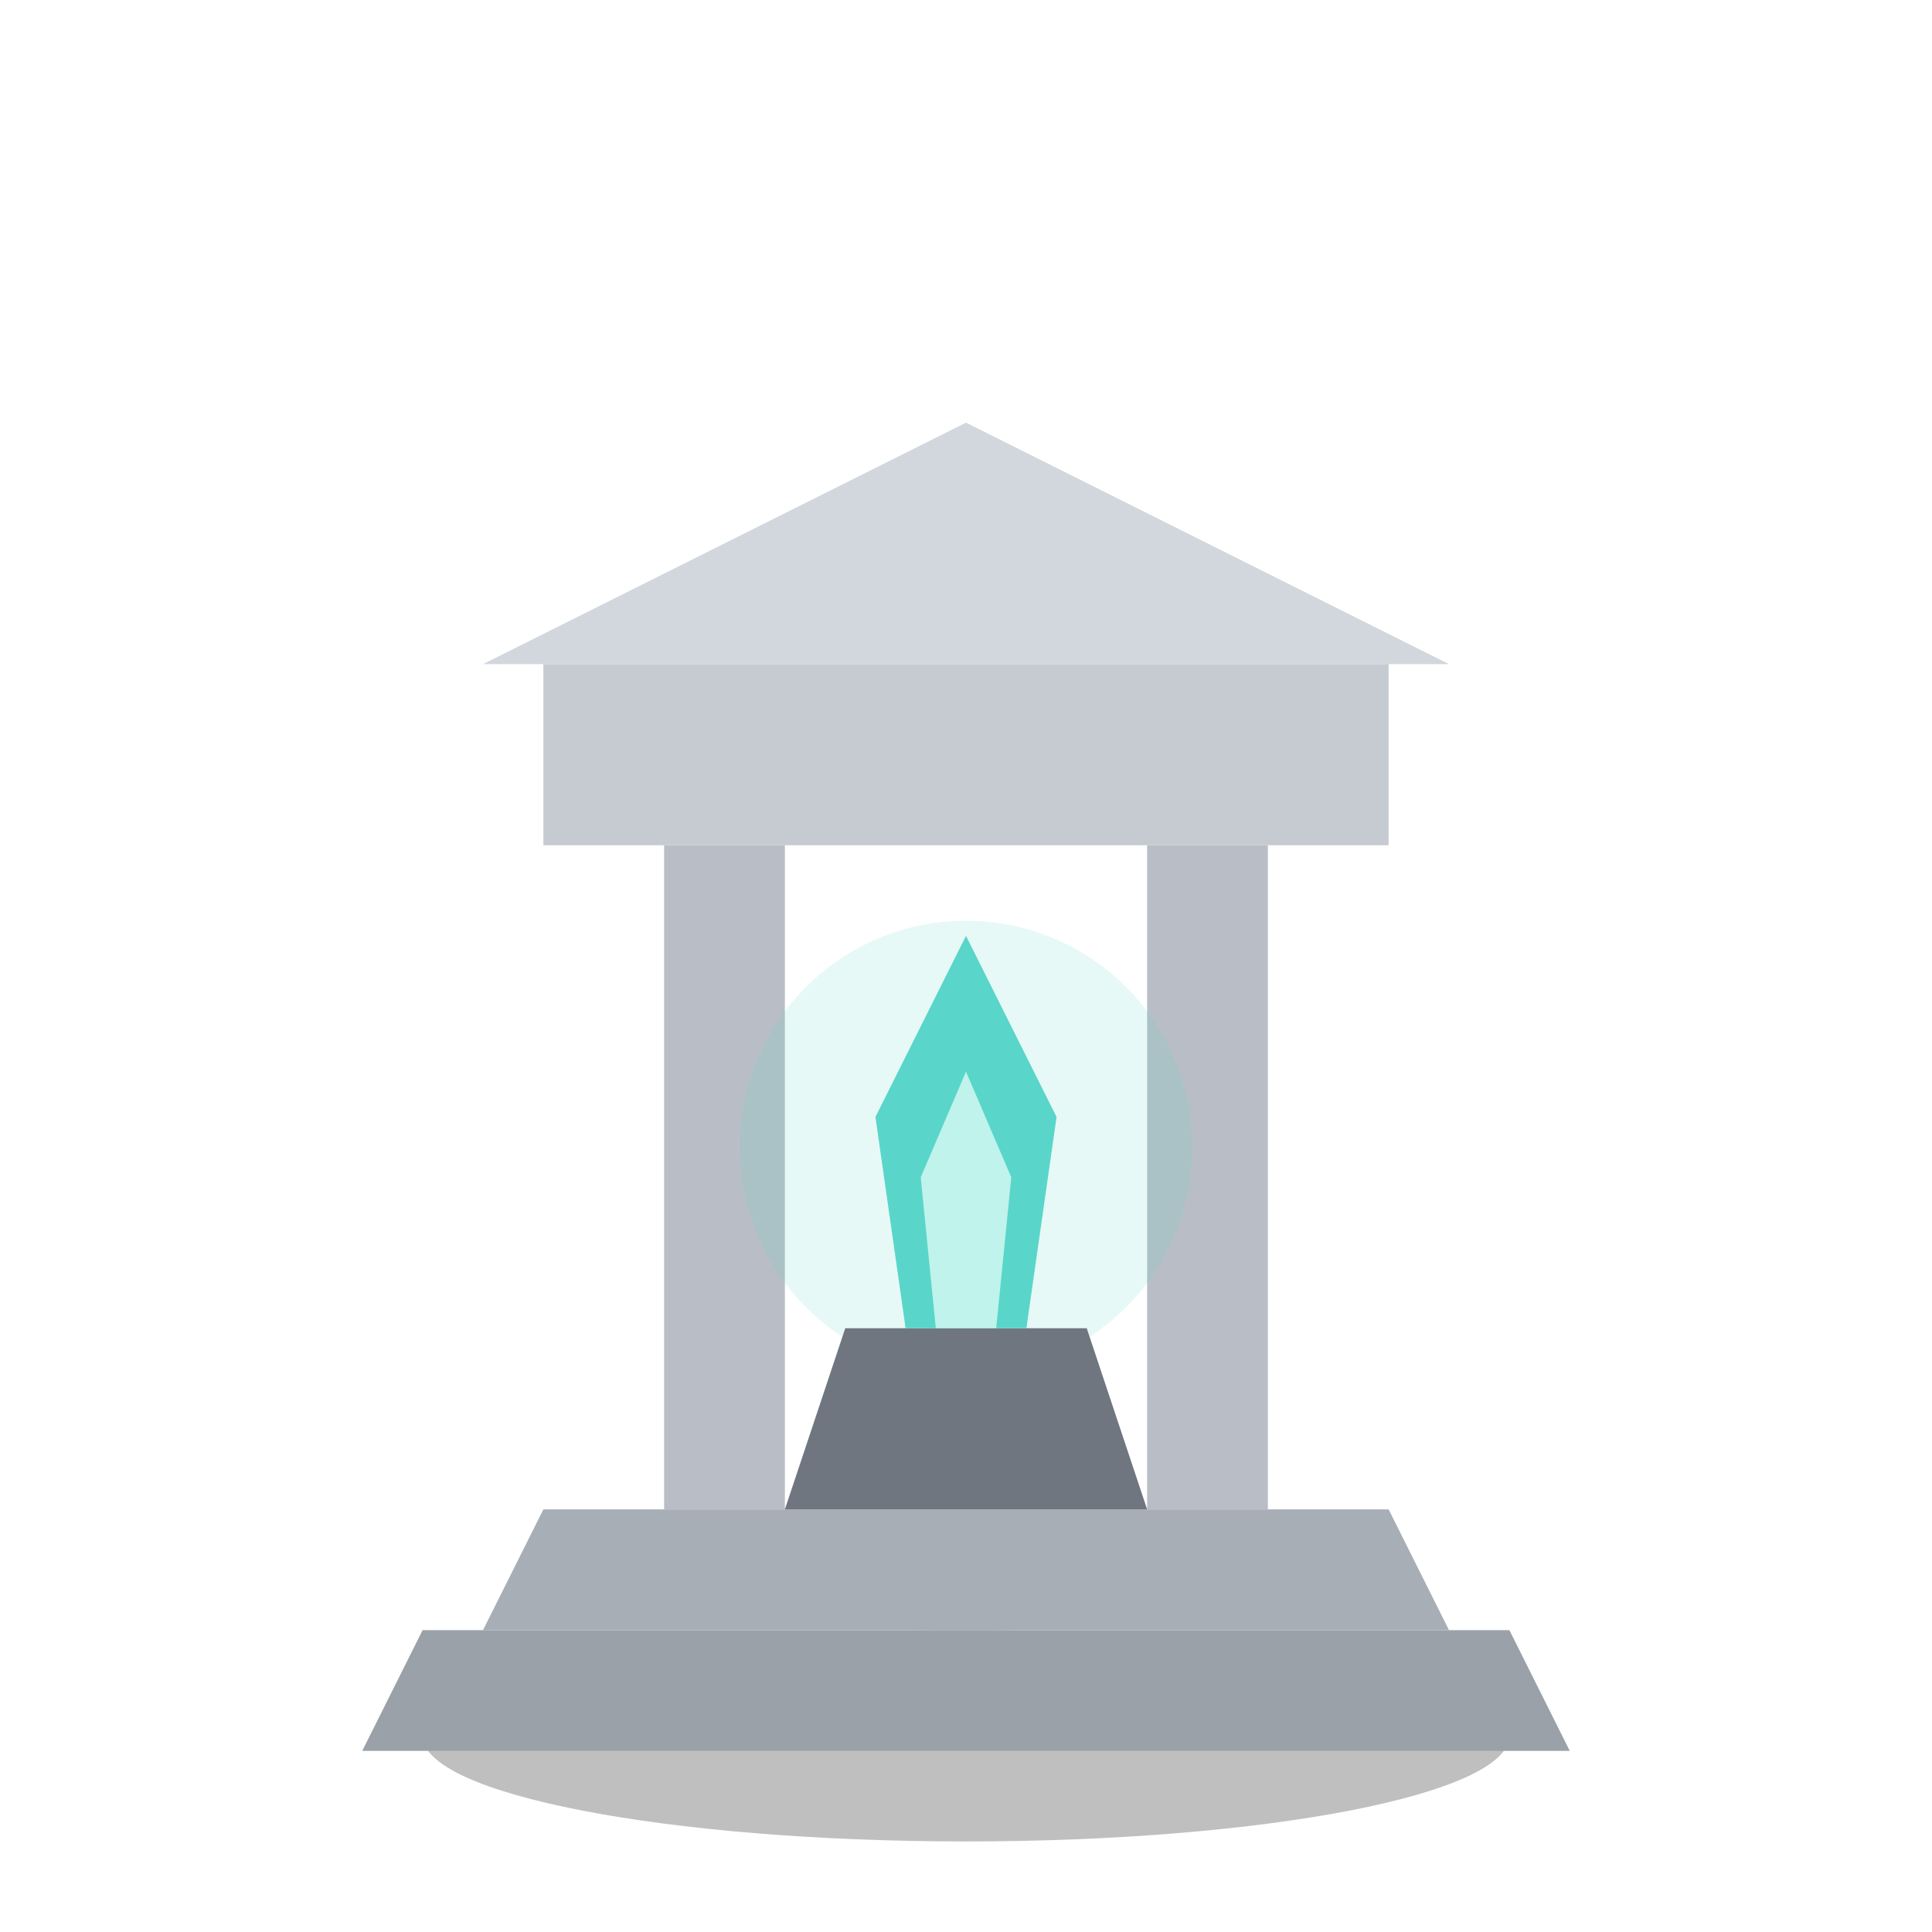
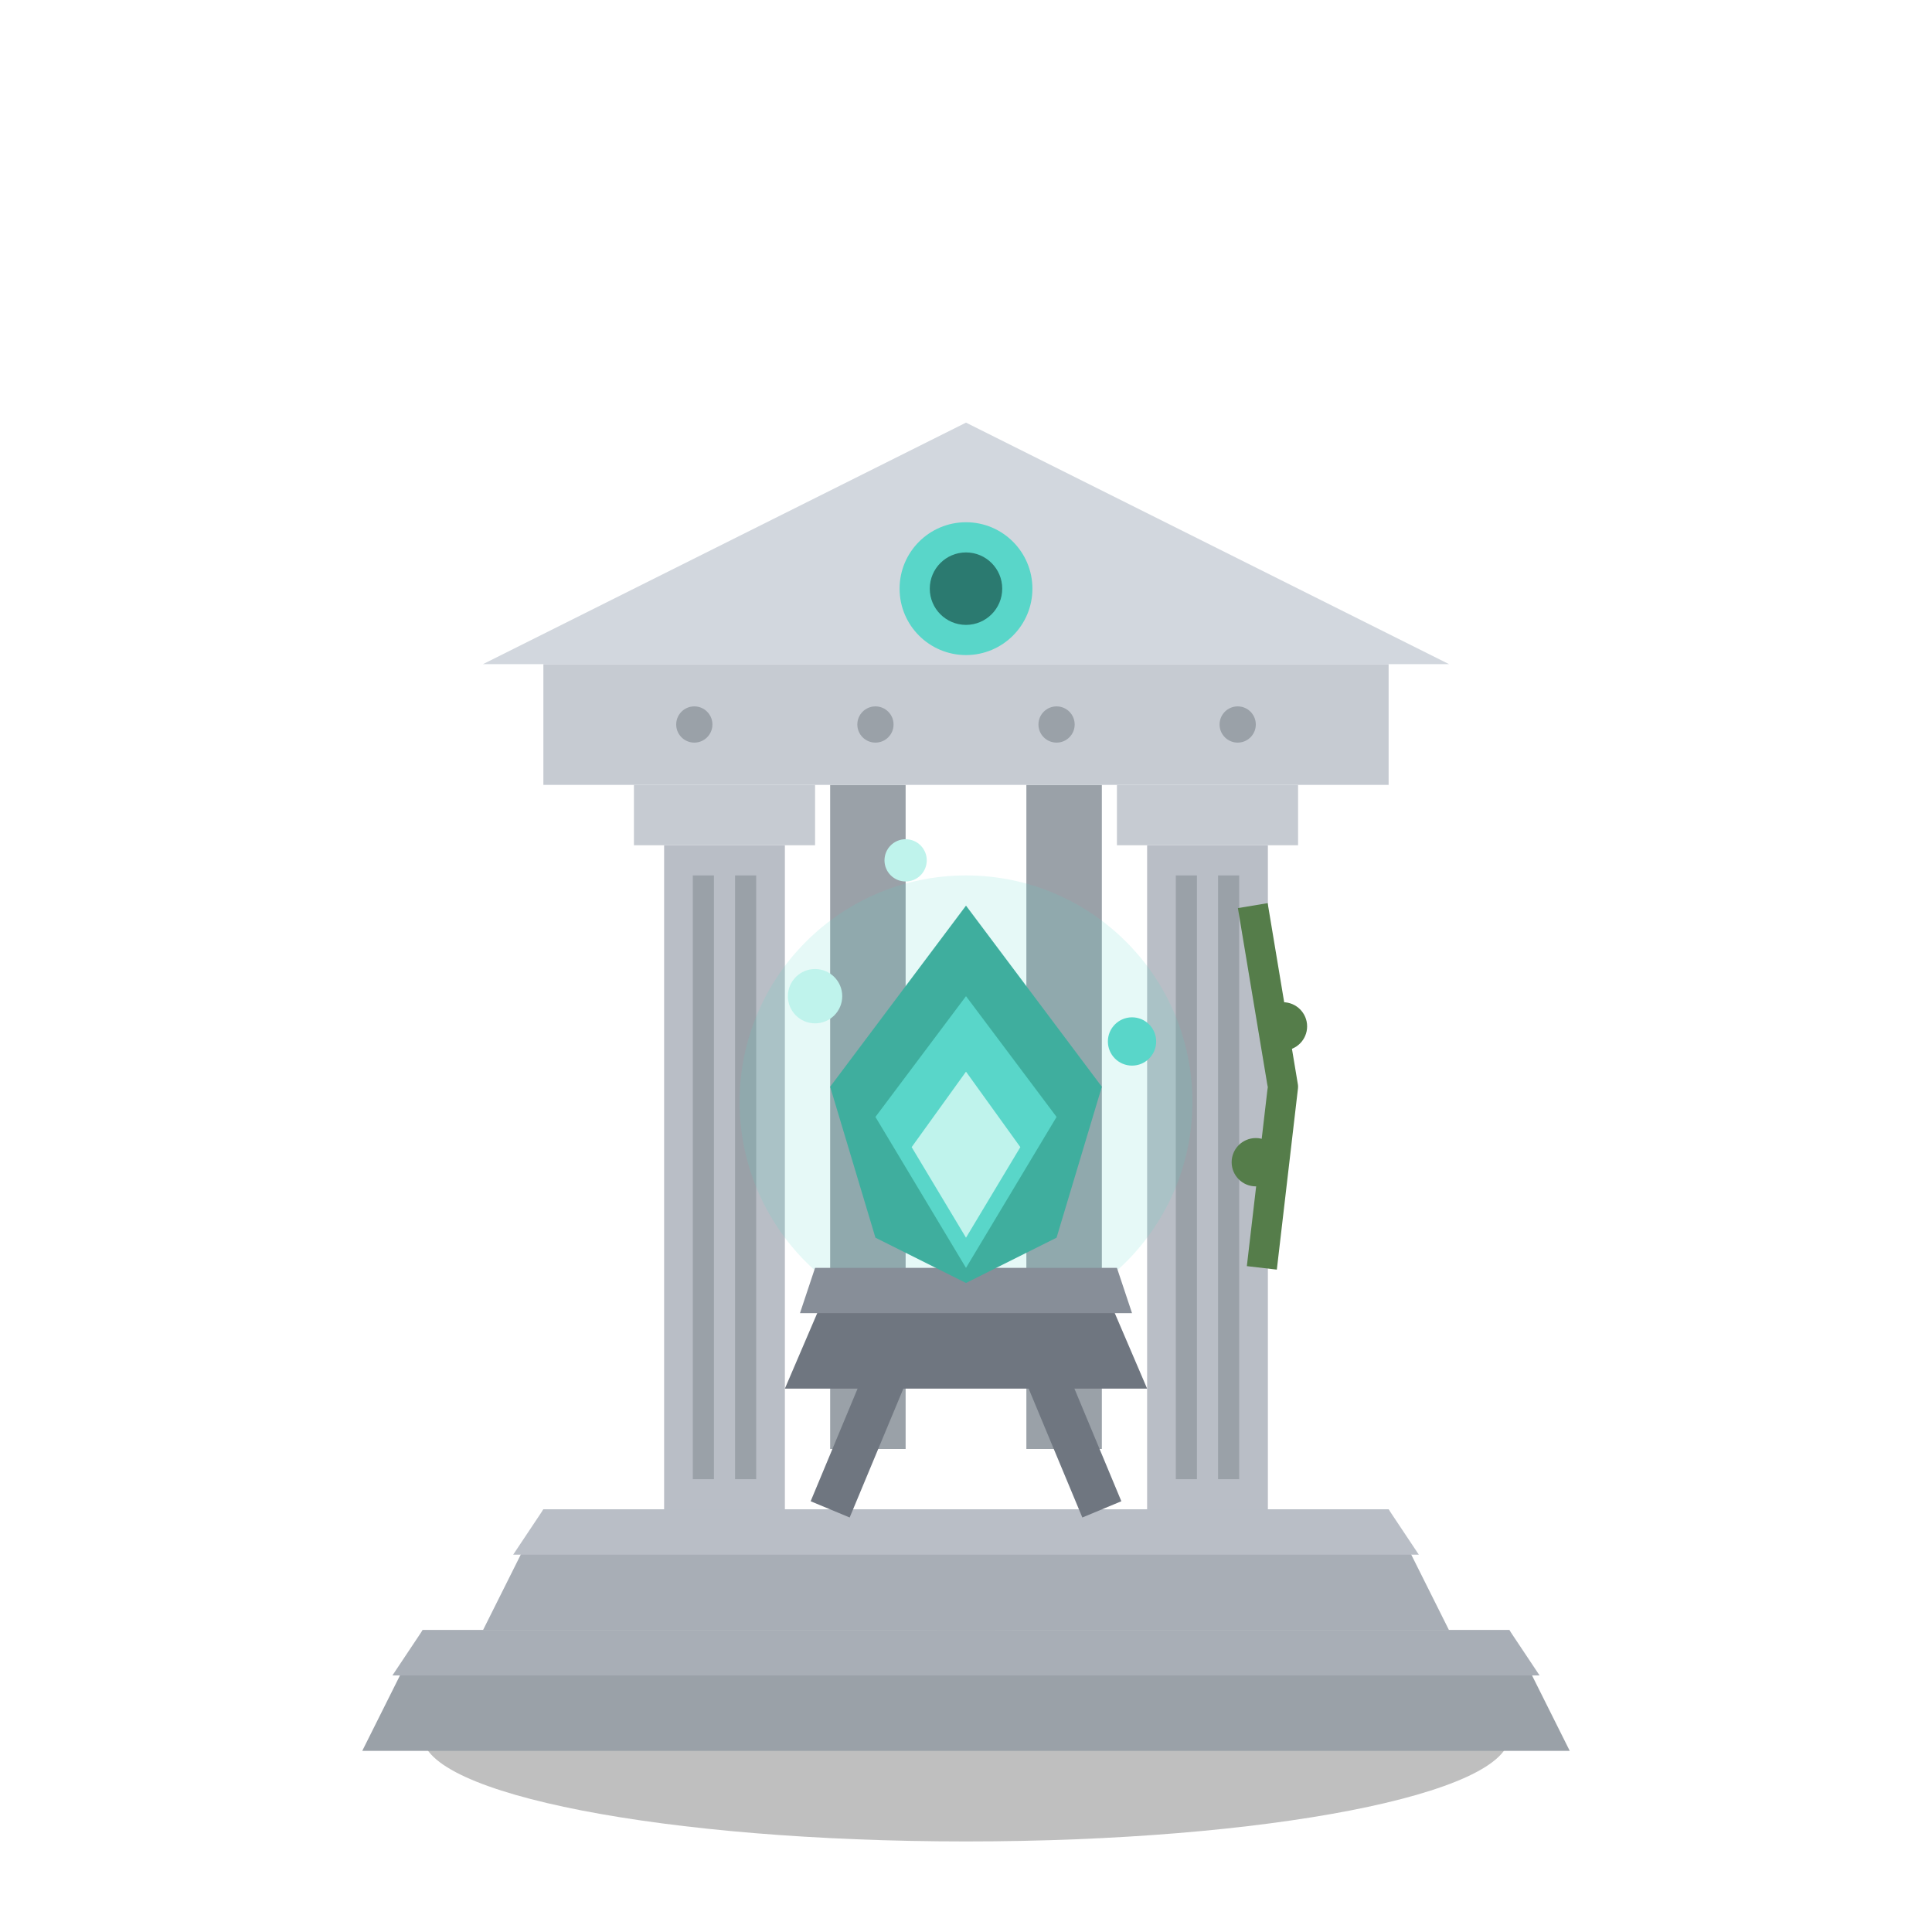
<svg xmlns="http://www.w3.org/2000/svg" width="64" height="64" viewBox="0 0 64 64">
  <ellipse cx="32" cy="57.5" rx="18" ry="3.5" fill="#00000040" />
  <polygon points="14,54 50,54 52,58 12,58" fill="#9aa1a8" />
+   <polygon points="14,54 50,54 51,55.5 13,55.5" fill="#a8aeb6" />
  <polygon points="18,50 46,50 48,54 16,54" fill="#a8aeb6" />
+   <polygon points="18,50 46,50 47,51.5 17,51.5" fill="#b9bec6" />
+   <polygon points="27.5,26 30,26 30,48 27.5,48" fill="#9aa1a8" />
+   <polygon points="34,26 36.5,26 36.5,48 34,48" fill="#9aa1a8" />
  <polygon points="22,28 26,28 26,50 22,50" fill="#b9bec6" />
  <polygon points="38,28 42,28 42,50 38,50" fill="#b9bec6" />
-   <polygon points="18,22 46,22 46,28 18,28" fill="#c6cbd2" />
+   <polyline points="23.3,29 23.3,49" fill="none" stroke="#9aa1a8" stroke-width="0.7" stroke-linejoin="round" />
+   <polyline points="24.7,29 24.7,49" fill="none" stroke="#9aa1a8" stroke-width="0.7" stroke-linejoin="round" />
+   <polyline points="39.3,29 39.3,49" fill="none" stroke="#9aa1a8" stroke-width="0.7" stroke-linejoin="round" />
+   <polyline points="40.7,29 40.7,49" fill="none" stroke="#9aa1a8" stroke-width="0.7" stroke-linejoin="round" />
+   <polygon points="21,26 27,26 27,28 21,28" fill="#c6cbd2" />
+   <polygon points="37,26 43,26 43,28 37,28" fill="#c6cbd2" />
+   <polygon points="18,22 46,22 46,26 18,26" fill="#c6cbd2" />
+   <circle cx="23" cy="24" r="0.6" fill="#9aa1a8" />
+   <circle cx="29" cy="24" r="0.6" fill="#9aa1a8" />
+   <circle cx="35" cy="24" r="0.6" fill="#9aa1a8" />
+   <circle cx="41" cy="24" r="0.6" fill="#9aa1a8" />
  <polygon points="16,22 32,14 48,22" fill="#d2d7de" />
-   <circle cx="32" cy="38" r="7.5" fill="#59d6c926" />
-   <polygon points="28,44 36,44 38,50 26,50" fill="#6f7680" />
-   <polygon points="30,44 34,44 35,37 32,31 29,37" fill="#59d6c9" />
-   <polygon points="31,44 33,44 33.5,39 32,35.5 30.5,39" fill="#bff3ec" />
+   <circle cx="32" cy="19.5" r="2.2" fill="#59d6c9" />
+   <circle cx="32" cy="19.5" r="1.2" fill="#2b7a70" />
+   <polyline points="41.5,30 42.5,36 41.8,42" fill="none" stroke="#557d4a" stroke-width="1" stroke-linejoin="round" />
+   <circle cx="42.5" cy="34" r="0.8" fill="#557d4a" />
+   <circle cx="41.6" cy="38.5" r="0.8" fill="#557d4a" />
+   <circle cx="32" cy="36.5" r="7.5" fill="#59d6c926" />
+   <polyline points="30,44 27.5,50" fill="none" stroke="#6f7680" stroke-width="1.4" stroke-linejoin="round" />
+   <polyline points="34,44 36.5,50" fill="none" stroke="#6f7680" stroke-width="1.4" stroke-linejoin="round" />
+   <polygon points="27.5,42.5 36.5,42.5 38,46 26,46" fill="#6f7680" />
+   <polygon points="27,42 37,42 37.5,43.5 26.5,43.5" fill="#878e98" />
+   <polygon points="32,30 36.5,36 35,41 32,42.5 29,41 27.5,36" fill="#3fae9e" />
+   <polygon points="32,33 35,37 32,42 29,37" fill="#59d6c9" />
+   <polygon points="32,35.5 33.8,38 32,41 30.2,38" fill="#bff3ec" />
+   <circle cx="27" cy="33" r="0.9" fill="#bff3ec" />
+   <circle cx="37.5" cy="34.5" r="0.8" fill="#59d6c9" />
+   <circle cx="30" cy="28.5" r="0.7" fill="#bff3ec" />
</svg>
